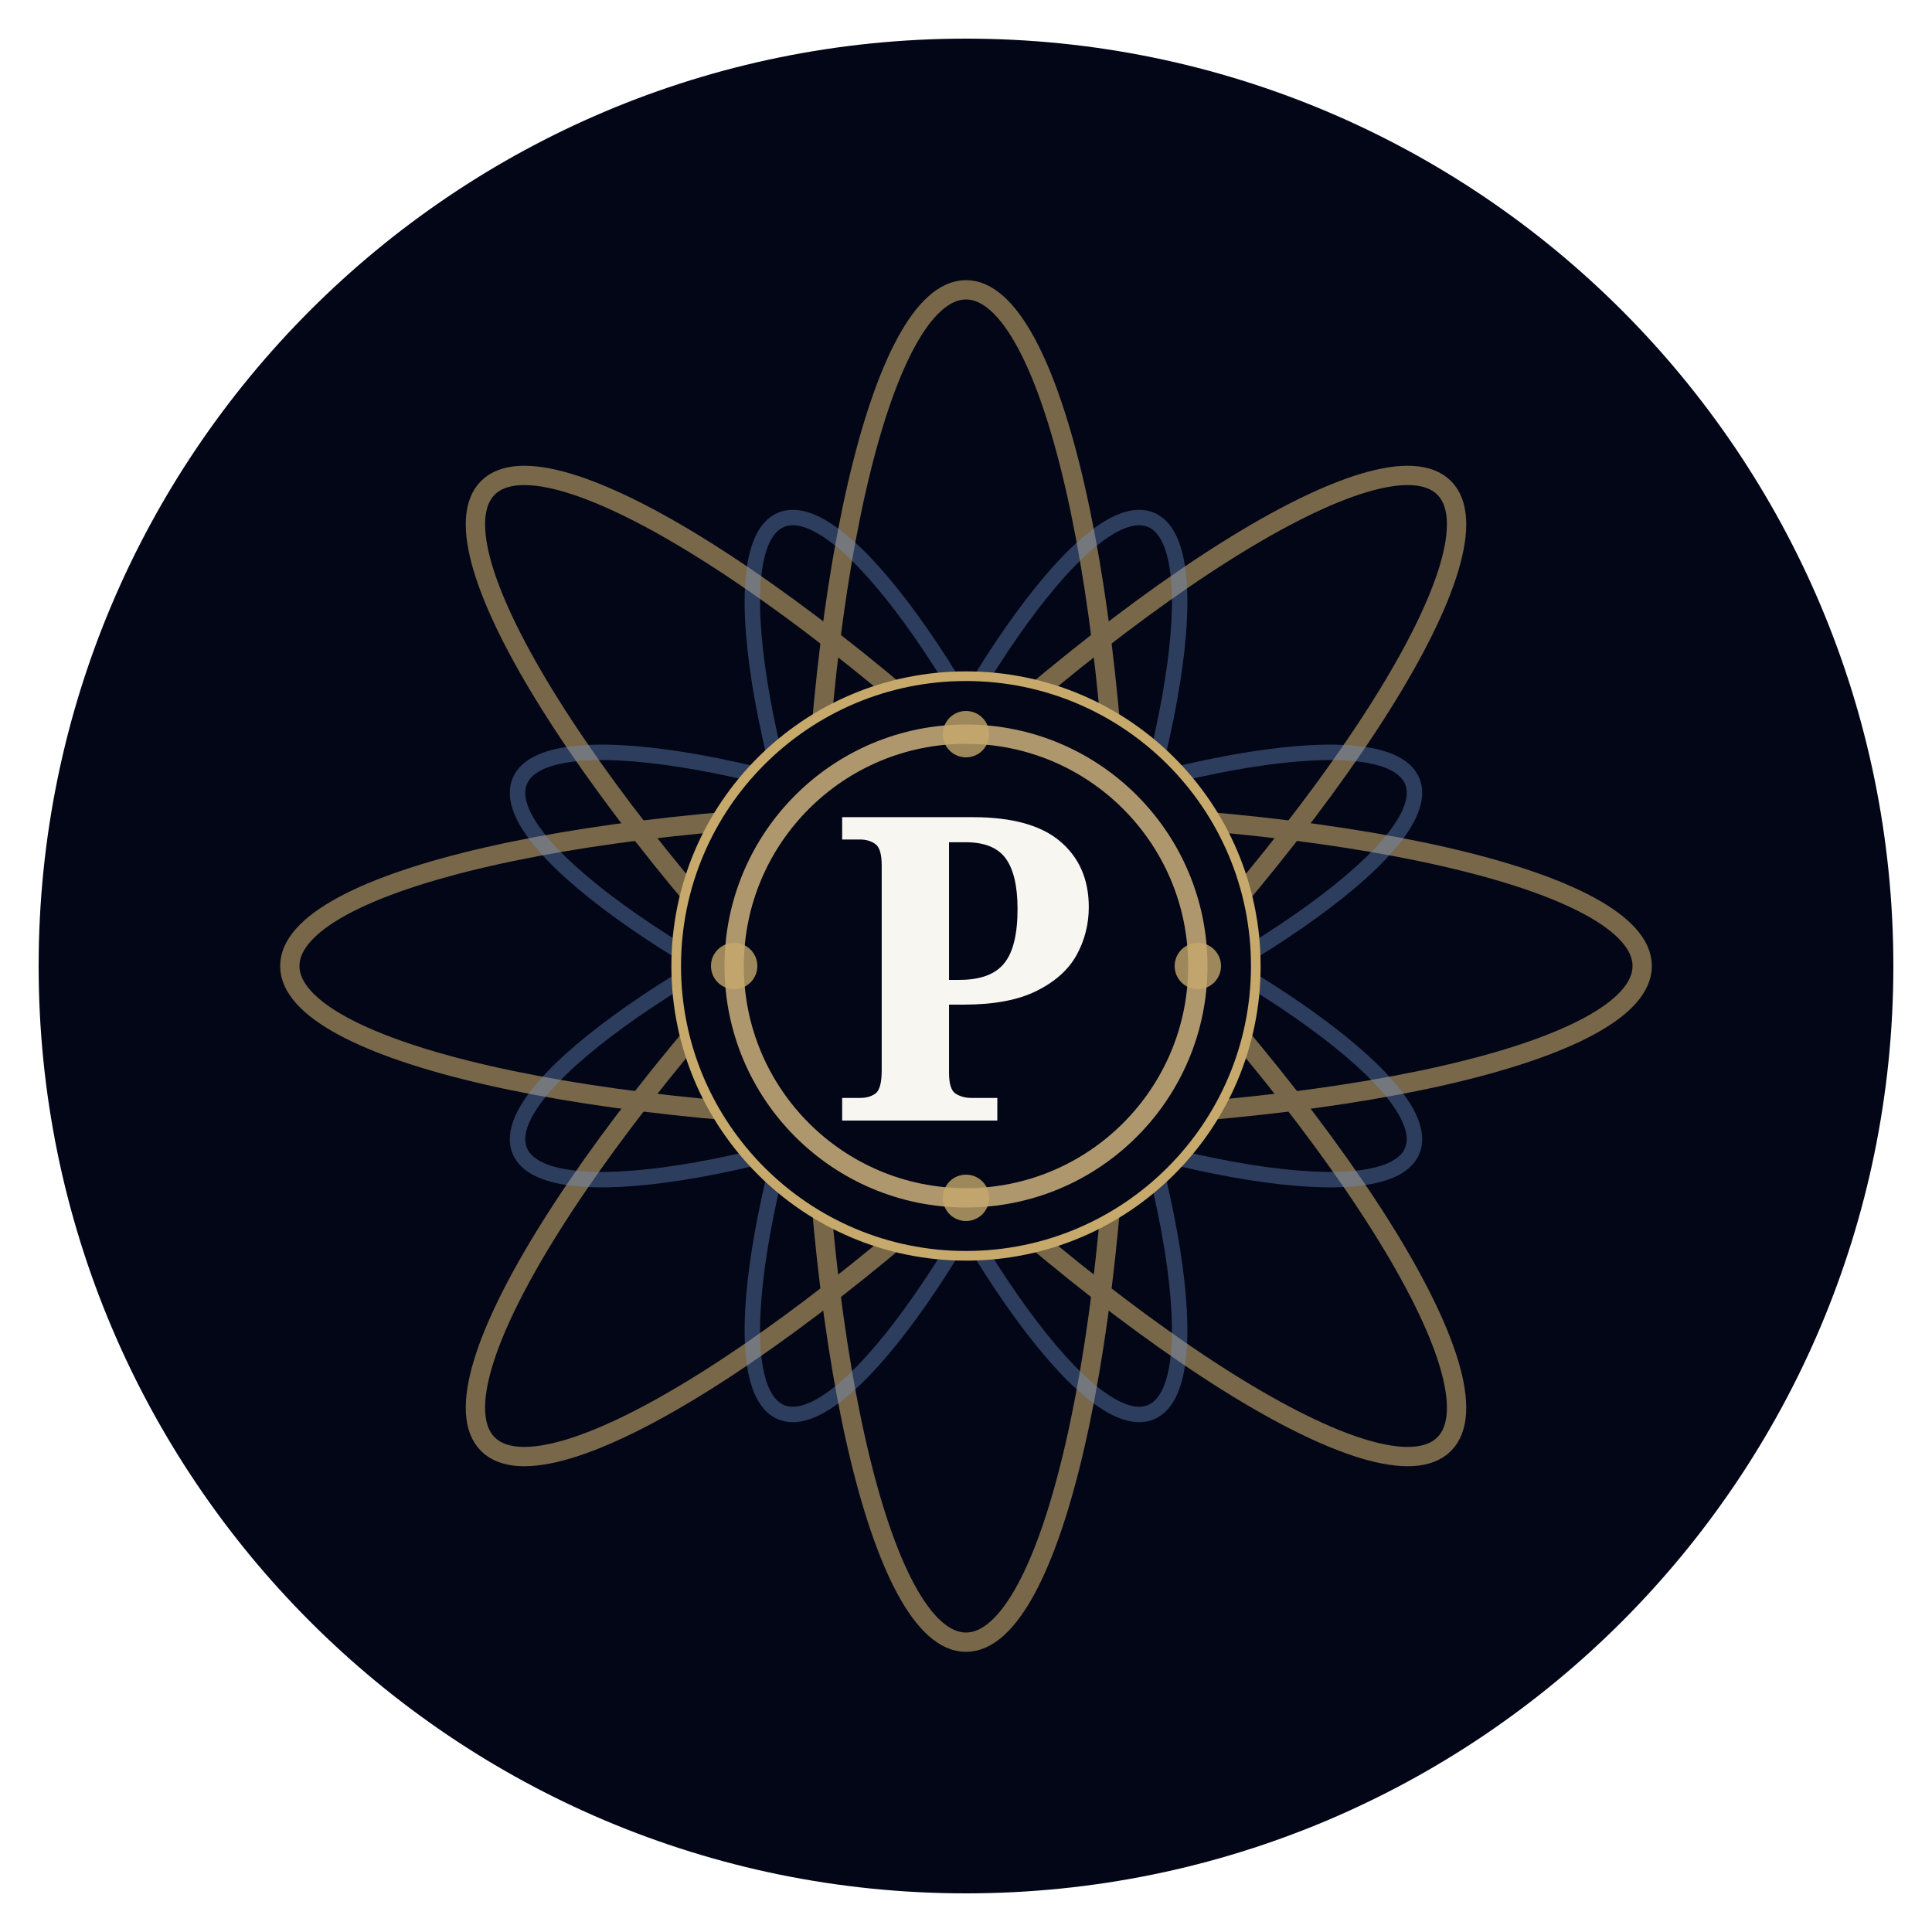
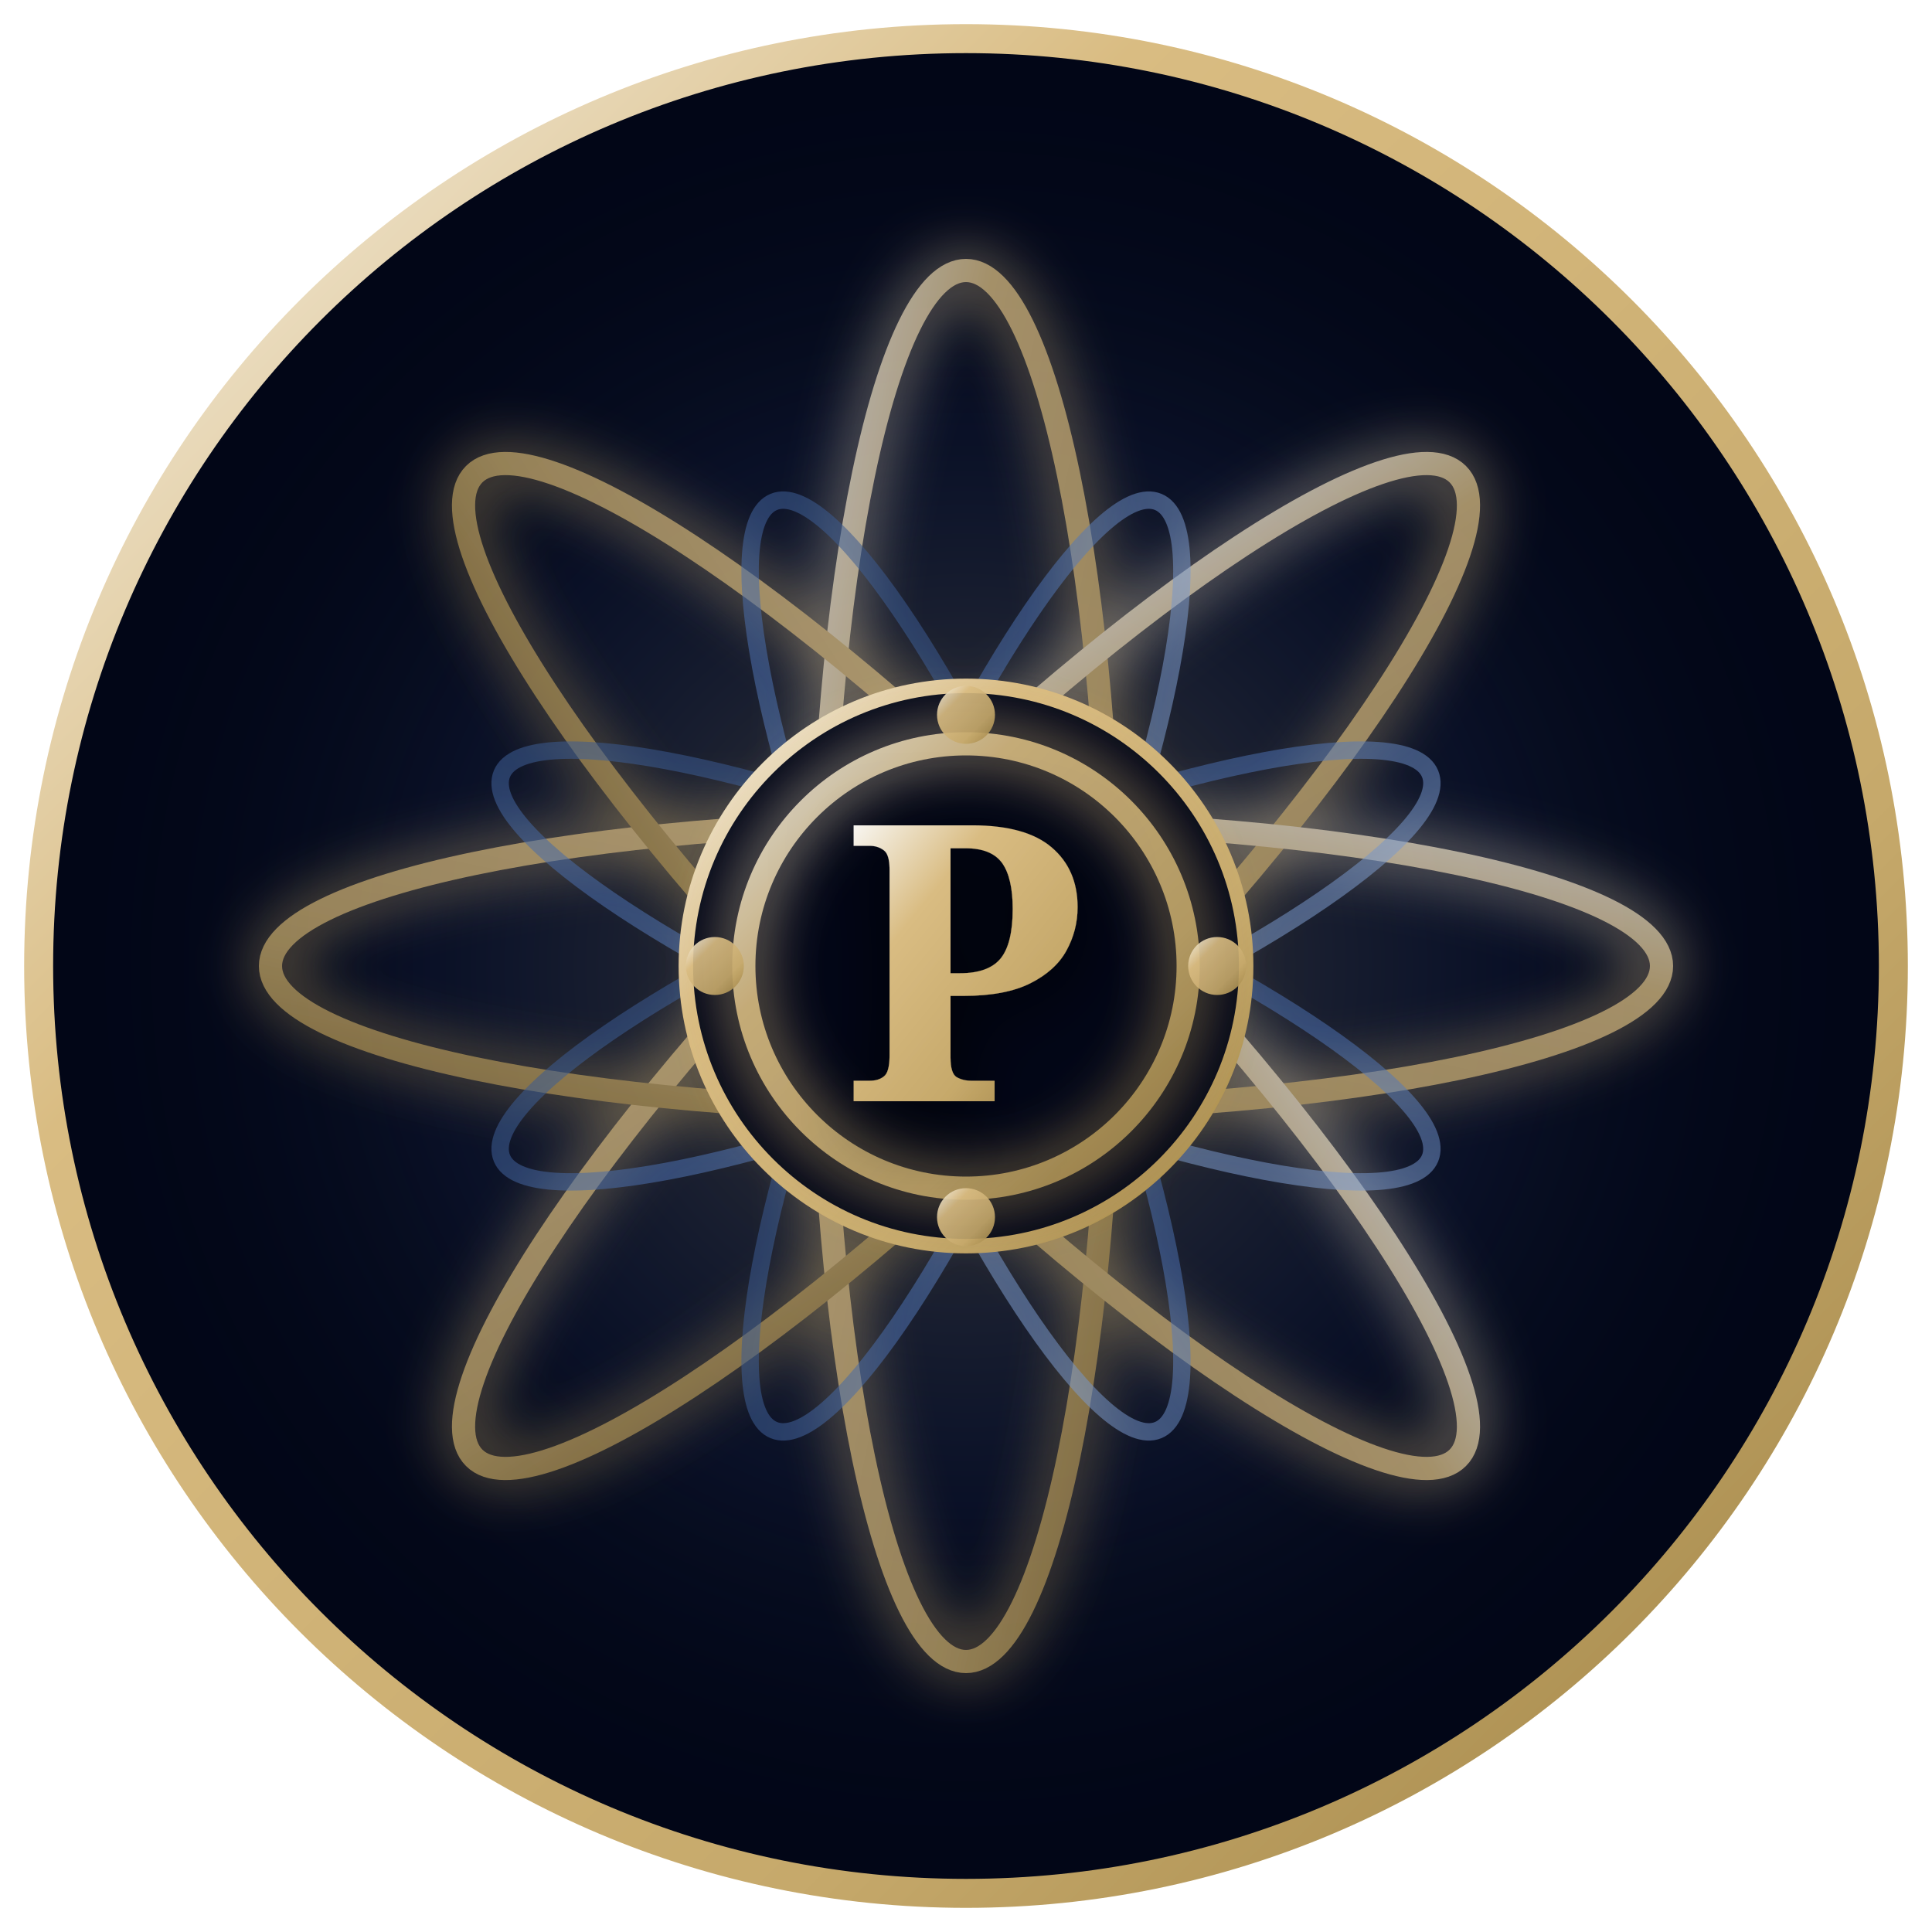
<svg xmlns="http://www.w3.org/2000/svg" width="100" height="100" viewBox="0 0 100 100" fill="none">
-   {/* Background */}
-   <circle cx="50" cy="50" r="48" fill="#020617" />
-   
-   {/* Outer burst */}
-   <g opacity="0.6">
-     <ellipse cx="50" cy="50" rx="8" ry="35" stroke="#C6A96B" stroke-width="1" fill="none" transform="rotate(0 50 50)" />
-     <ellipse cx="50" cy="50" rx="8" ry="35" stroke="#C6A96B" stroke-width="1" fill="none" transform="rotate(45 50 50)" />
-     <ellipse cx="50" cy="50" rx="8" ry="35" stroke="#C6A96B" stroke-width="1" fill="none" transform="rotate(90 50 50)" />
-     <ellipse cx="50" cy="50" rx="8" ry="35" stroke="#C6A96B" stroke-width="1" fill="none" transform="rotate(135 50 50)" />
+   <defs>
+     <radialGradient id="aura-glow" cx="50%" cy="50%" r="50%">
+       <stop offset="0%" stop-color="#C6A96B" stop-opacity="0.35" />
+       <stop offset="60%" stop-color="#4B6FAE" stop-opacity="0.1" />
+       <stop offset="100%" stop-color="#020617" stop-opacity="0" />
+     </radialGradient>
+     <linearGradient id="gold-grad" x1="0%" y1="0%" x2="100%" y2="100%">
+       <stop offset="0%" stop-color="#F8F6F1" />
+       <stop offset="30%" stop-color="#D9BC82" />
+       <stop offset="70%" stop-color="#C6A96B" />
+       <stop offset="100%" stop-color="#9C8042" />
+     </linearGradient>
+     <linearGradient id="mystic-grad" x1="0%" y1="100%" x2="100%" y2="0%">
+       <stop offset="0%" stop-color="#345285" />
+       <stop offset="50%" stop-color="#4B6FAE" />
+       <stop offset="100%" stop-color="#8DA9D6" />
+     </linearGradient>
+     <filter id="premium-glow" x="-20%" y="-20%" width="140%" height="140%">
+       <feGaussianBlur stdDeviation="1.5" result="blur" />
+       <feComposite in="SourceGraphic" in2="blur" operator="over" />
+     </filter>
+   </defs>
+   <circle cx="50" cy="50" r="48" fill="#020617" stroke="url(#gold-grad)" stroke-width="1.5" />
+   <circle cx="50" cy="50" r="46" fill="url(#aura-glow)" />
+   <g opacity="0.75" filter="url(#premium-glow)">
+     <ellipse cx="50" cy="50" rx="7.5" ry="36" stroke="url(#gold-grad)" stroke-width="1.2" fill="none" transform="rotate(0 50 50)" />
+     <ellipse cx="50" cy="50" rx="7.5" ry="36" stroke="url(#gold-grad)" stroke-width="1.2" fill="none" transform="rotate(45 50 50)" />
+     <ellipse cx="50" cy="50" rx="7.5" ry="36" stroke="url(#gold-grad)" stroke-width="1.2" fill="none" transform="rotate(90 50 50)" />
+     <ellipse cx="50" cy="50" rx="7.5" ry="36" stroke="url(#gold-grad)" stroke-width="1.2" fill="none" transform="rotate(135 50 50)" />
  </g>
-   
-   {/* Inner burst */}
-   <g opacity="0.4">
-     <ellipse cx="50" cy="50" rx="6" ry="25" stroke="#6D8FC7" stroke-width="0.8" fill="none" transform="rotate(22.5 50 50)" />
-     <ellipse cx="50" cy="50" rx="6" ry="25" stroke="#6D8FC7" stroke-width="0.8" fill="none" transform="rotate(67.5 50 50)" />
-     <ellipse cx="50" cy="50" rx="6" ry="25" stroke="#6D8FC7" stroke-width="0.8" fill="none" transform="rotate(112.5 50 50)" />
-     <ellipse cx="50" cy="50" rx="6" ry="25" stroke="#6D8FC7" stroke-width="0.8" fill="none" transform="rotate(157.5 50 50)" />
+   <g opacity="0.55">
+     <ellipse cx="50" cy="50" rx="5.5" ry="26" stroke="url(#mystic-grad)" stroke-width="0.9" fill="none" transform="rotate(22.5 50 50)" />
+     <ellipse cx="50" cy="50" rx="5.5" ry="26" stroke="url(#mystic-grad)" stroke-width="0.9" fill="none" transform="rotate(67.5 50 50)" />
+     <ellipse cx="50" cy="50" rx="5.5" ry="26" stroke="url(#mystic-grad)" stroke-width="0.9" fill="none" transform="rotate(112.5 50 50)" />
+     <ellipse cx="50" cy="50" rx="5.5" ry="26" stroke="url(#mystic-grad)" stroke-width="0.9" fill="none" transform="rotate(157.5 50 50)" />
  </g>
- 
-   {/* Center circles */}
-   <circle cx="50" cy="50" r="15" fill="#020617" stroke="#C6A96B" stroke-width="0.5" />
-   <circle cx="50" cy="50" r="12" stroke="#D9BC82" stroke-width="1" opacity="0.8" />
-   
-   {/* The 'P' */}
-   <text x="50" y="58" font-family="Cinzel, serif" font-size="22" font-weight="bold" text-anchor="middle" fill="#F8F6F1">P</text>
-   
-   {/* Floating dots */}
-   <circle cx="50" cy="38" r="1.2" fill="#C6A96B" opacity="0.8" />
-   <circle cx="62" cy="50" r="1.2" fill="#C6A96B" opacity="0.8" />
-   <circle cx="50" cy="62" r="1.2" fill="#C6A96B" opacity="0.8" />
-   <circle cx="38" cy="50" r="1.2" fill="#C6A96B" opacity="0.8" />
+   <circle cx="50" cy="50" r="14.5" fill="#020617" stroke="url(#gold-grad)" stroke-width="0.75" />
+   <circle cx="50" cy="50" r="11.5" stroke="url(#gold-grad)" stroke-width="1.2" opacity="0.9" filter="url(#premium-glow)" />
+   <text x="50" y="57" font-family="'Cinzel', serif" font-size="20" font-weight="bold" text-anchor="middle" fill="url(#gold-grad)" filter="drop-shadow(0px 1px 2px rgba(0,0,0,0.8))">P</text>
+   <circle cx="50" cy="37" r="1.5" fill="url(#gold-grad)" opacity="0.9" />
+   <circle cx="63" cy="50" r="1.5" fill="url(#gold-grad)" opacity="0.9" />
+   <circle cx="50" cy="63" r="1.5" fill="url(#gold-grad)" opacity="0.9" />
+   <circle cx="37" cy="50" r="1.5" fill="url(#gold-grad)" opacity="0.9" />
</svg>
